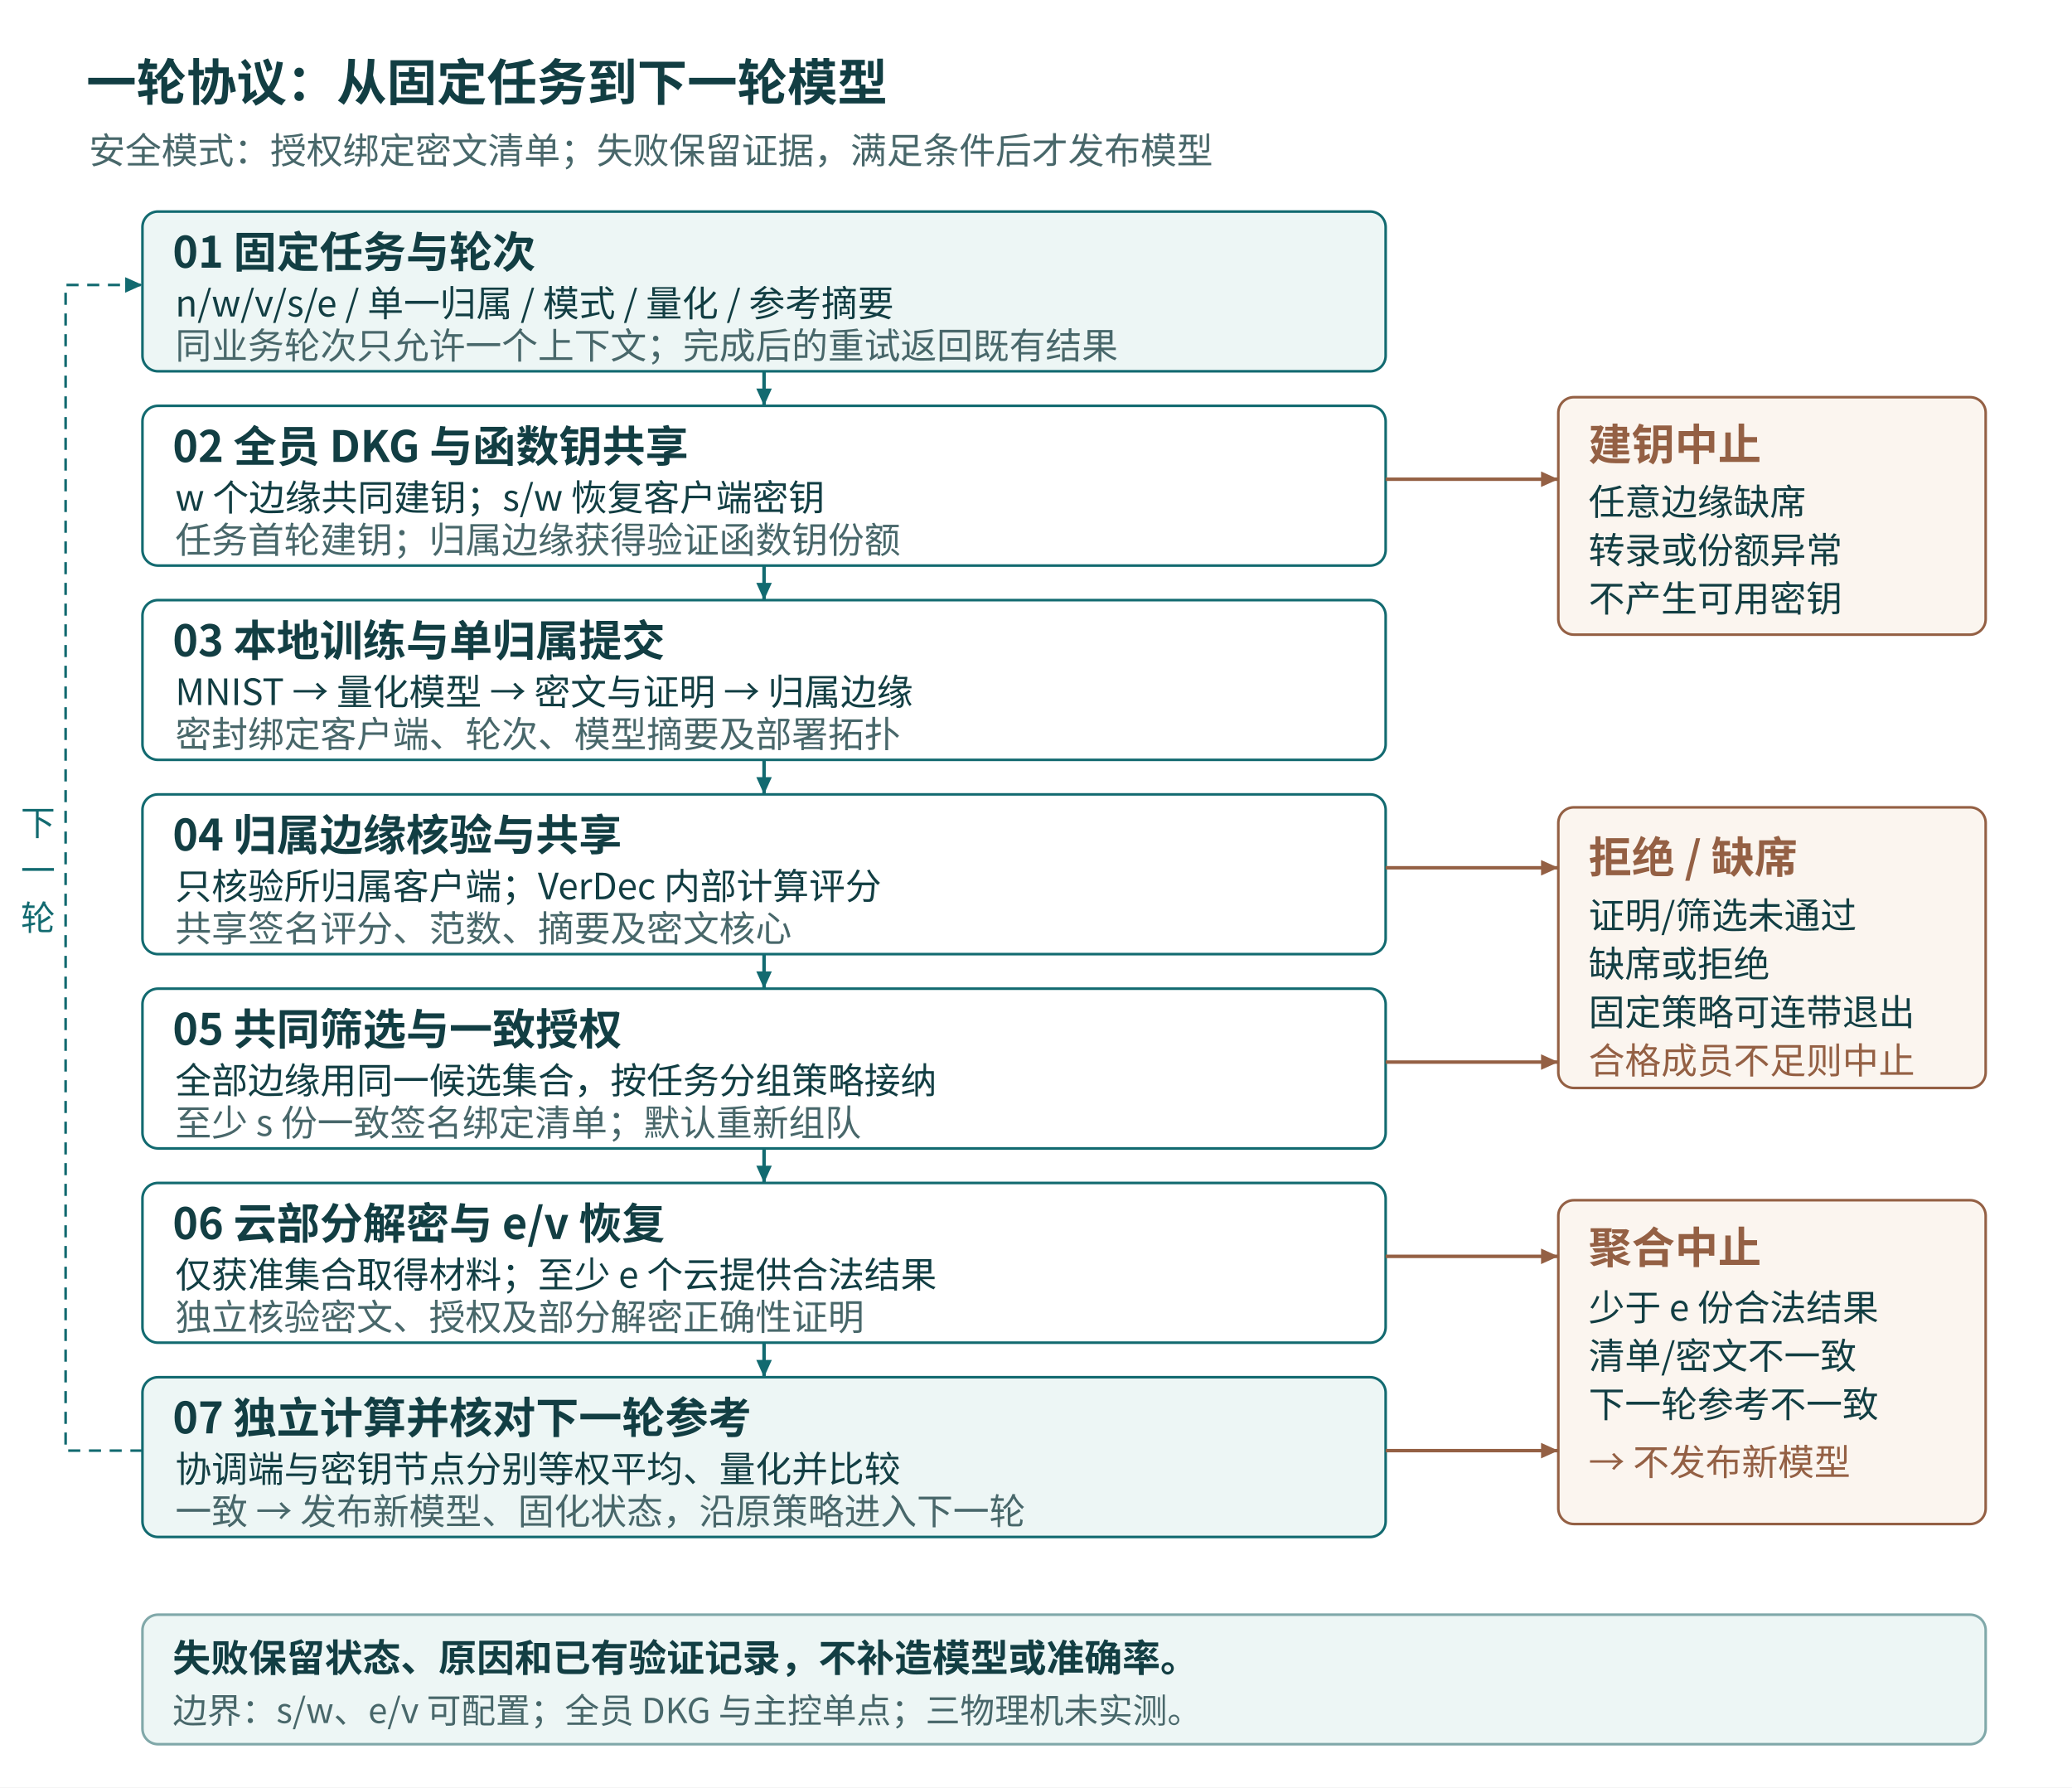
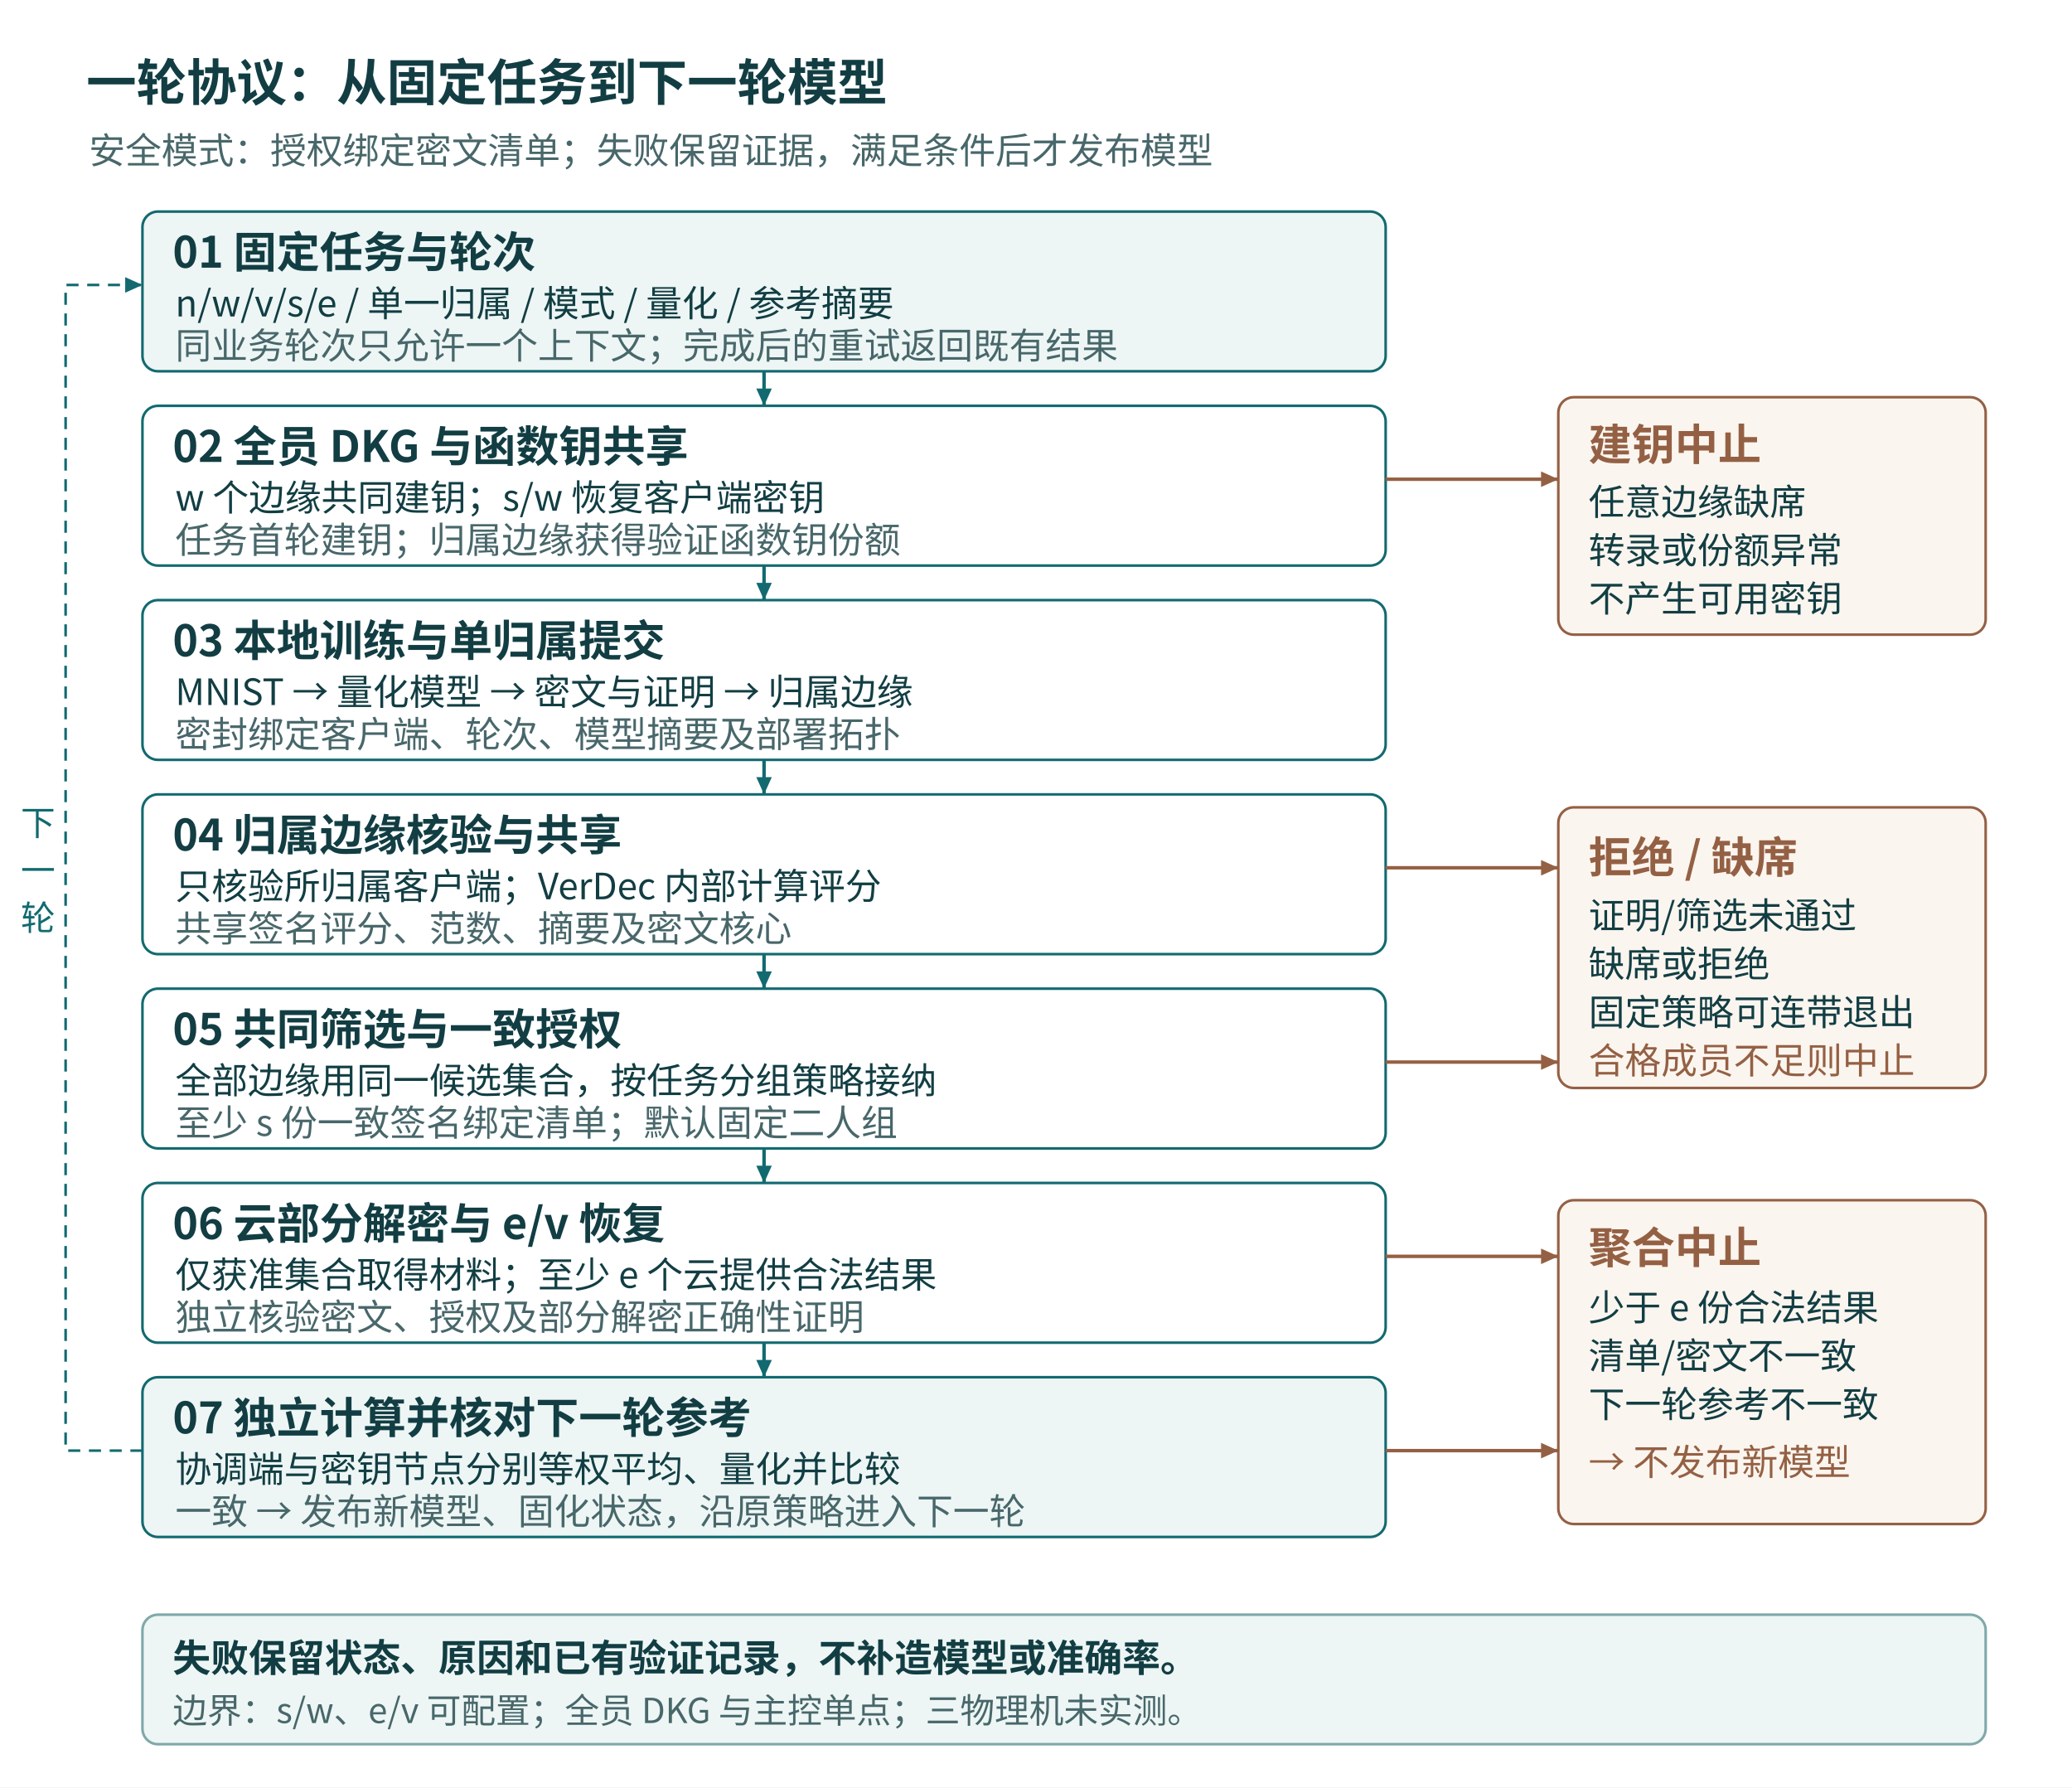
<svg xmlns="http://www.w3.org/2000/svg" width="2400" height="2070" viewBox="0 0 2400 2070" role="img" aria-label="联邦学习单轮协议流程">
  <rect width="2400" height="2070" fill="#FFFFFF" />
  <text x="100.00" y="116.50" fill="#123E43" font-family="Microsoft YaHei, Noto Sans CJK SC, sans-serif" font-size="58" font-weight="700">一轮协议：从固定任务到下一轮模型</text>
  <text x="103.00" y="189.50" fill="#48676A" font-family="Microsoft YaHei, Noto Sans CJK SC, sans-serif" font-size="42" font-weight="400">安全模式：授权绑定密文清单；失败保留证据，满足条件后才发布模型</text>
  <rect x="165" y="245" width="1440" height="185" rx="18" fill="#EDF6F5" stroke="#126A70" stroke-width="3" />
  <text x="200.00" y="310.00" fill="#123E43" font-family="Microsoft YaHei, Noto Sans CJK SC, sans-serif" font-size="50" font-weight="700">01  固定任务与轮次</text>
  <text x="203.00" y="366.50" fill="#123E43" font-family="Microsoft YaHei, Noto Sans CJK SC, sans-serif" font-size="42" font-weight="400">n/w/v/s/e / 单一归属 / 模式 / 量化 / 参考摘要</text>
  <text x="203.00" y="415.50" fill="#48676A" font-family="Microsoft YaHei, Noto Sans CJK SC, sans-serif" font-size="42" font-weight="400">同业务轮次只允许一个上下文；完成后的重试返回既有结果</text>
  <polyline points="885,430 885,470" fill="none" stroke="#126A70" stroke-width="4" stroke-linejoin="round" />
  <polygon points="885.00,470.00 894.00,450.00 876.00,450.00" fill="#126A70" />
  <rect x="165" y="470" width="1440" height="185" rx="18" fill="#FFFFFF" stroke="#126A70" stroke-width="3" />
  <text x="200.00" y="535.00" fill="#123E43" font-family="Microsoft YaHei, Noto Sans CJK SC, sans-serif" font-size="50" font-weight="700">02  全员 DKG 与函数钥共享</text>
  <text x="203.00" y="591.50" fill="#123E43" font-family="Microsoft YaHei, Noto Sans CJK SC, sans-serif" font-size="42" font-weight="400">w 个边缘共同建钥；s/w 恢复客户端密钥</text>
  <text x="203.00" y="640.50" fill="#48676A" font-family="Microsoft YaHei, Noto Sans CJK SC, sans-serif" font-size="42" font-weight="400">任务首轮建钥；归属边缘获得验证函数钥份额</text>
  <polyline points="885,655 885,695" fill="none" stroke="#126A70" stroke-width="4" stroke-linejoin="round" />
  <polygon points="885.00,695.00 894.00,675.00 876.00,675.00" fill="#126A70" />
  <rect x="165" y="695" width="1440" height="185" rx="18" fill="#FFFFFF" stroke="#126A70" stroke-width="3" />
  <text x="200.00" y="760.00" fill="#123E43" font-family="Microsoft YaHei, Noto Sans CJK SC, sans-serif" font-size="50" font-weight="700">03  本地训练与单归属提交</text>
  <text x="203.00" y="816.50" fill="#123E43" font-family="Microsoft YaHei, Noto Sans CJK SC, sans-serif" font-size="42" font-weight="400">MNIST → 量化模型 → 密文与证明 → 归属边缘</text>
  <text x="203.00" y="865.50" fill="#48676A" font-family="Microsoft YaHei, Noto Sans CJK SC, sans-serif" font-size="42" font-weight="400">密封绑定客户端、轮次、模型摘要及部署拓扑</text>
  <polyline points="885,880 885,920" fill="none" stroke="#126A70" stroke-width="4" stroke-linejoin="round" />
  <polygon points="885.00,920.00 894.00,900.00 876.00,900.00" fill="#126A70" />
  <rect x="165" y="920" width="1440" height="185" rx="18" fill="#FFFFFF" stroke="#126A70" stroke-width="3" />
  <text x="200.00" y="985.00" fill="#123E43" font-family="Microsoft YaHei, Noto Sans CJK SC, sans-serif" font-size="50" font-weight="700">04  归属边缘核验与共享</text>
  <text x="203.00" y="1041.50" fill="#123E43" font-family="Microsoft YaHei, Noto Sans CJK SC, sans-serif" font-size="42" font-weight="400">只核验所归属客户端；VerDec 内部计算评分</text>
  <text x="203.00" y="1090.50" fill="#48676A" font-family="Microsoft YaHei, Noto Sans CJK SC, sans-serif" font-size="42" font-weight="400">共享签名评分、范数、摘要及密文核心</text>
  <polyline points="885,1105 885,1145" fill="none" stroke="#126A70" stroke-width="4" stroke-linejoin="round" />
  <polygon points="885.00,1145.00 894.00,1125.00 876.00,1125.00" fill="#126A70" />
  <rect x="165" y="1145" width="1440" height="185" rx="18" fill="#FFFFFF" stroke="#126A70" stroke-width="3" />
  <text x="200.00" y="1210.00" fill="#123E43" font-family="Microsoft YaHei, Noto Sans CJK SC, sans-serif" font-size="50" font-weight="700">05  共同筛选与一致授权</text>
  <text x="203.00" y="1266.50" fill="#123E43" font-family="Microsoft YaHei, Noto Sans CJK SC, sans-serif" font-size="42" font-weight="400">全部边缘用同一候选集合，按任务分组策略接纳</text>
-   <text x="203.00" y="1315.50" fill="#48676A" font-family="Microsoft YaHei, Noto Sans CJK SC, sans-serif" font-size="42" font-weight="400">至少 s 份一致签名绑定清单；默认重新组队</text>
+   <text x="203.00" y="1315.50" fill="#48676A" font-family="Microsoft YaHei, Noto Sans CJK SC, sans-serif" font-size="42" font-weight="400">至少 s 份一致签名绑定清单；默认固定二人组</text>
  <polyline points="885,1330 885,1370" fill="none" stroke="#126A70" stroke-width="4" stroke-linejoin="round" />
  <polygon points="885.00,1370.00 894.00,1350.00 876.00,1350.00" fill="#126A70" />
  <rect x="165" y="1370" width="1440" height="185" rx="18" fill="#FFFFFF" stroke="#126A70" stroke-width="3" />
  <text x="200.00" y="1435.00" fill="#123E43" font-family="Microsoft YaHei, Noto Sans CJK SC, sans-serif" font-size="50" font-weight="700">06  云部分解密与 e/v 恢复</text>
  <text x="203.00" y="1491.50" fill="#123E43" font-family="Microsoft YaHei, Noto Sans CJK SC, sans-serif" font-size="42" font-weight="400">仅获准集合取得材料；至少 e 个云提供合法结果</text>
  <text x="203.00" y="1540.50" fill="#48676A" font-family="Microsoft YaHei, Noto Sans CJK SC, sans-serif" font-size="42" font-weight="400">独立核验密文、授权及部分解密正确性证明</text>
  <polyline points="885,1555 885,1595" fill="none" stroke="#126A70" stroke-width="4" stroke-linejoin="round" />
  <polygon points="885.00,1595.00 894.00,1575.00 876.00,1575.00" fill="#126A70" />
  <rect x="165" y="1595" width="1440" height="185" rx="18" fill="#EDF6F5" stroke="#126A70" stroke-width="3" />
  <text x="200.00" y="1660.00" fill="#123E43" font-family="Microsoft YaHei, Noto Sans CJK SC, sans-serif" font-size="50" font-weight="700">07  独立计算并核对下一轮参考</text>
  <text x="203.00" y="1716.50" fill="#123E43" font-family="Microsoft YaHei, Noto Sans CJK SC, sans-serif" font-size="42" font-weight="400">协调端与密钥节点分别等权平均、量化并比较</text>
  <text x="203.00" y="1765.50" fill="#48676A" font-family="Microsoft YaHei, Noto Sans CJK SC, sans-serif" font-size="42" font-weight="400">一致 → 发布新模型、固化状态，沿原策略进入下一轮</text>
  <polyline points="165,1680 76,1680 76,330 165,330" fill="none" stroke="#126A70" stroke-width="3" stroke-linejoin="round" stroke-dasharray="14 10" />
  <polygon points="165.00,330.00 145.00,321.00 145.00,339.00" fill="#126A70" />
  <text x="24.00" y="967.50" fill="#126A70" font-family="Microsoft YaHei, Noto Sans CJK SC, sans-serif" font-size="40" font-weight="400">下</text>
  <text x="24.00" y="1022.50" fill="#126A70" font-family="Microsoft YaHei, Noto Sans CJK SC, sans-serif" font-size="40" font-weight="400">一</text>
  <text x="24.00" y="1077.50" fill="#126A70" font-family="Microsoft YaHei, Noto Sans CJK SC, sans-serif" font-size="40" font-weight="400">轮</text>
  <rect x="1805" y="460" width="495" height="275" rx="18" fill="#FBF5EF" stroke="#946044" stroke-width="3" />
  <text x="1840.00" y="533.00" fill="#946044" font-family="Microsoft YaHei, Noto Sans CJK SC, sans-serif" font-size="50" font-weight="700">建钥中止</text>
  <text x="1840.00" y="596.50" fill="#123E43" font-family="Microsoft YaHei, Noto Sans CJK SC, sans-serif" font-size="42" font-weight="400">任意边缘缺席</text>
  <text x="1840.00" y="652.50" fill="#123E43" font-family="Microsoft YaHei, Noto Sans CJK SC, sans-serif" font-size="42" font-weight="400">转录或份额异常</text>
  <text x="1840.00" y="708.50" fill="#123E43" font-family="Microsoft YaHei, Noto Sans CJK SC, sans-serif" font-size="42" font-weight="400">不产生可用密钥</text>
  <polyline points="1605,555 1805,555" fill="none" stroke="#946044" stroke-width="4" stroke-linejoin="round" />
  <polygon points="1805.00,555.00 1785.00,546.00 1785.00,564.00" fill="#946044" />
  <rect x="1805" y="935" width="495" height="325" rx="18" fill="#FBF5EF" stroke="#946044" stroke-width="3" />
  <text x="1840.00" y="1011.00" fill="#946044" font-family="Microsoft YaHei, Noto Sans CJK SC, sans-serif" font-size="50" font-weight="700">拒绝 / 缺席</text>
  <text x="1840.00" y="1075.50" fill="#123E43" font-family="Microsoft YaHei, Noto Sans CJK SC, sans-serif" font-size="42" font-weight="400">证明/筛选未通过</text>
  <text x="1840.00" y="1131.50" fill="#123E43" font-family="Microsoft YaHei, Noto Sans CJK SC, sans-serif" font-size="42" font-weight="400">缺席或拒绝</text>
  <text x="1840.00" y="1187.50" fill="#123E43" font-family="Microsoft YaHei, Noto Sans CJK SC, sans-serif" font-size="42" font-weight="400">固定策略可连带退出</text>
  <text x="1840.00" y="1243.50" fill="#946044" font-family="Microsoft YaHei, Noto Sans CJK SC, sans-serif" font-size="42" font-weight="400">合格成员不足则中止</text>
  <polyline points="1605,1005 1805,1005" fill="none" stroke="#946044" stroke-width="4" stroke-linejoin="round" />
  <polygon points="1805.00,1005.00 1785.00,996.00 1785.00,1014.00" fill="#946044" />
  <polyline points="1605,1230 1805,1230" fill="none" stroke="#946044" stroke-width="4" stroke-linejoin="round" />
  <polygon points="1805.00,1230.00 1785.00,1221.00 1785.00,1239.00" fill="#946044" />
  <rect x="1805" y="1390" width="495" height="375" rx="18" fill="#FBF5EF" stroke="#946044" stroke-width="3" />
  <text x="1840.00" y="1463.00" fill="#946044" font-family="Microsoft YaHei, Noto Sans CJK SC, sans-serif" font-size="50" font-weight="700">聚合中止</text>
  <text x="1840.00" y="1529.50" fill="#123E43" font-family="Microsoft YaHei, Noto Sans CJK SC, sans-serif" font-size="42" font-weight="400">少于 e 份合法结果</text>
  <text x="1840.00" y="1585.50" fill="#123E43" font-family="Microsoft YaHei, Noto Sans CJK SC, sans-serif" font-size="42" font-weight="400">清单/密文不一致</text>
  <text x="1840.00" y="1641.50" fill="#123E43" font-family="Microsoft YaHei, Noto Sans CJK SC, sans-serif" font-size="42" font-weight="400">下一轮参考不一致</text>
  <text x="1840.00" y="1708.50" fill="#946044" font-family="Microsoft YaHei, Noto Sans CJK SC, sans-serif" font-size="42" font-weight="400">→ 不发布新模型</text>
  <polyline points="1605,1455 1805,1455" fill="none" stroke="#946044" stroke-width="4" stroke-linejoin="round" />
  <polygon points="1805.00,1455.00 1785.00,1446.00 1785.00,1464.00" fill="#946044" />
  <polyline points="1605,1680 1805,1680" fill="none" stroke="#946044" stroke-width="4" stroke-linejoin="round" />
  <polygon points="1805.00,1680.00 1785.00,1671.00 1785.00,1689.00" fill="#946044" />
  <rect x="165" y="1870" width="2135" height="150" rx="18" fill="#EDF6F5" stroke="#80A8A9" stroke-width="3" />
  <text x="200.00" y="1936.00" fill="#123E43" font-family="Microsoft YaHei, Noto Sans CJK SC, sans-serif" font-size="44" font-weight="700">失败保留状态、原因和已有验证记录，不补造模型或准确率。</text>
  <text x="200.00" y="1995.50" fill="#48676A" font-family="Microsoft YaHei, Noto Sans CJK SC, sans-serif" font-size="40" font-weight="400">边界：s/w、e/v 可配置；全员 DKG 与主控单点；三物理机未实测。</text>
</svg>
